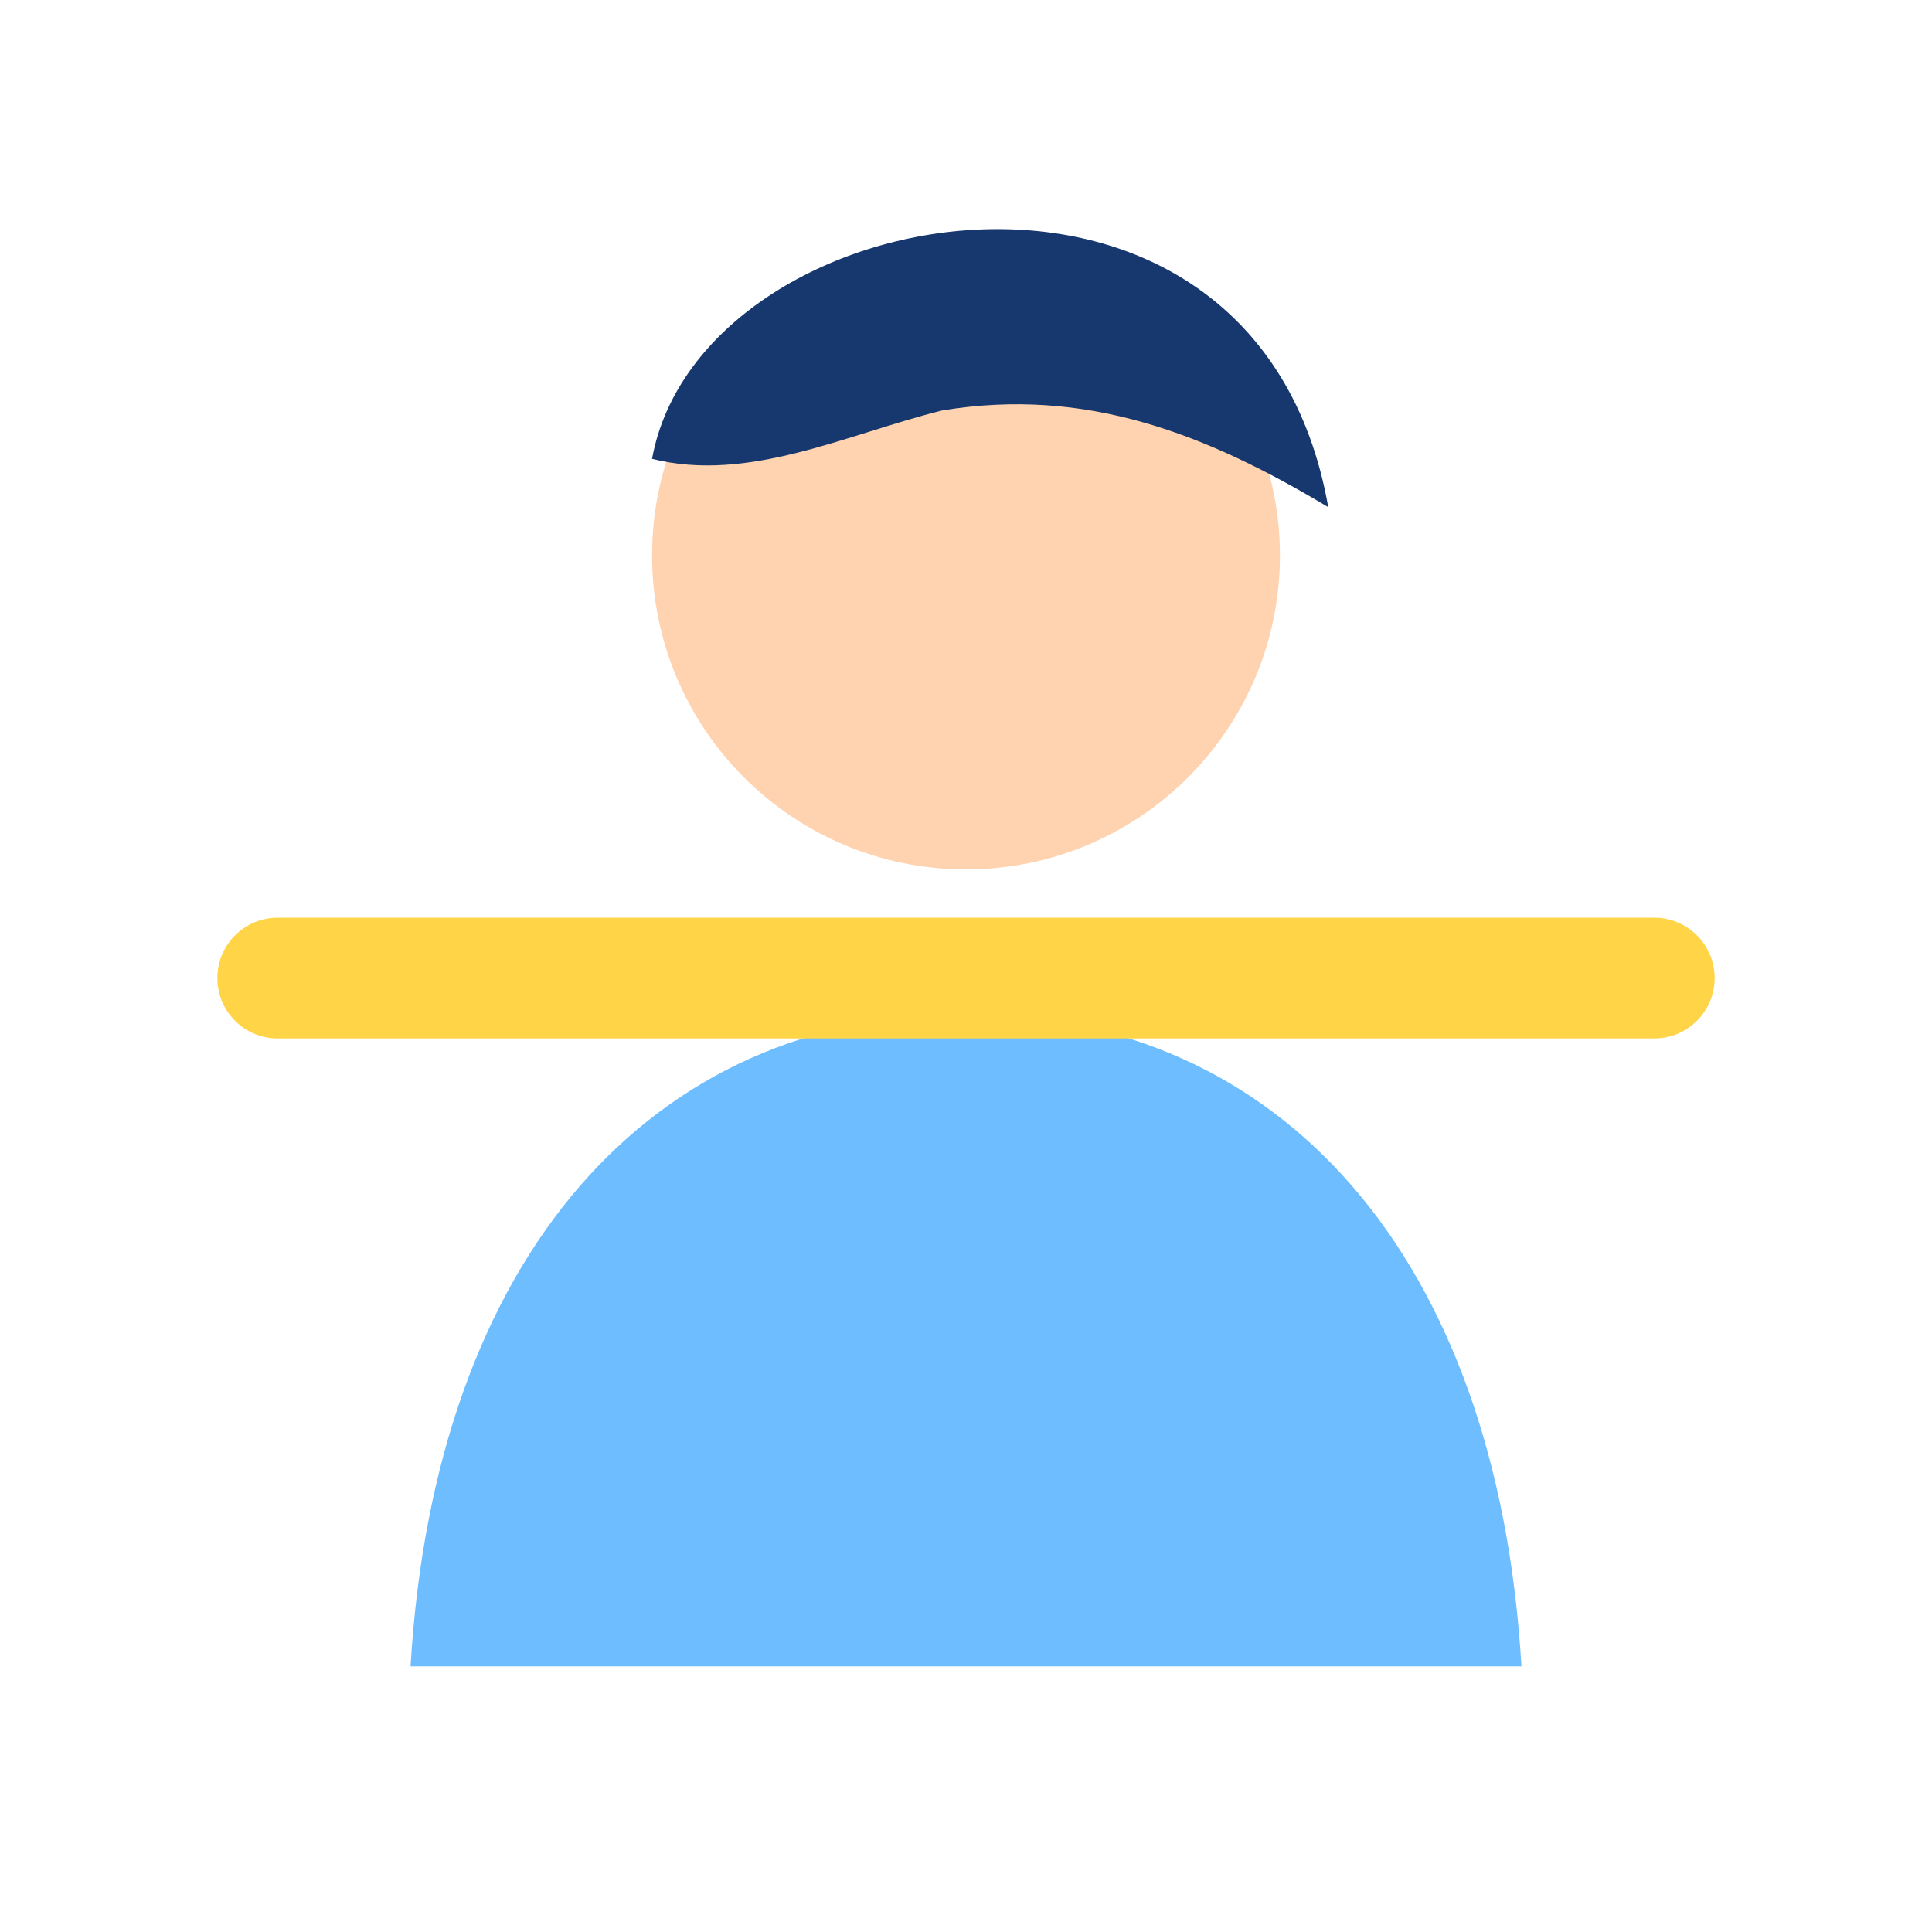
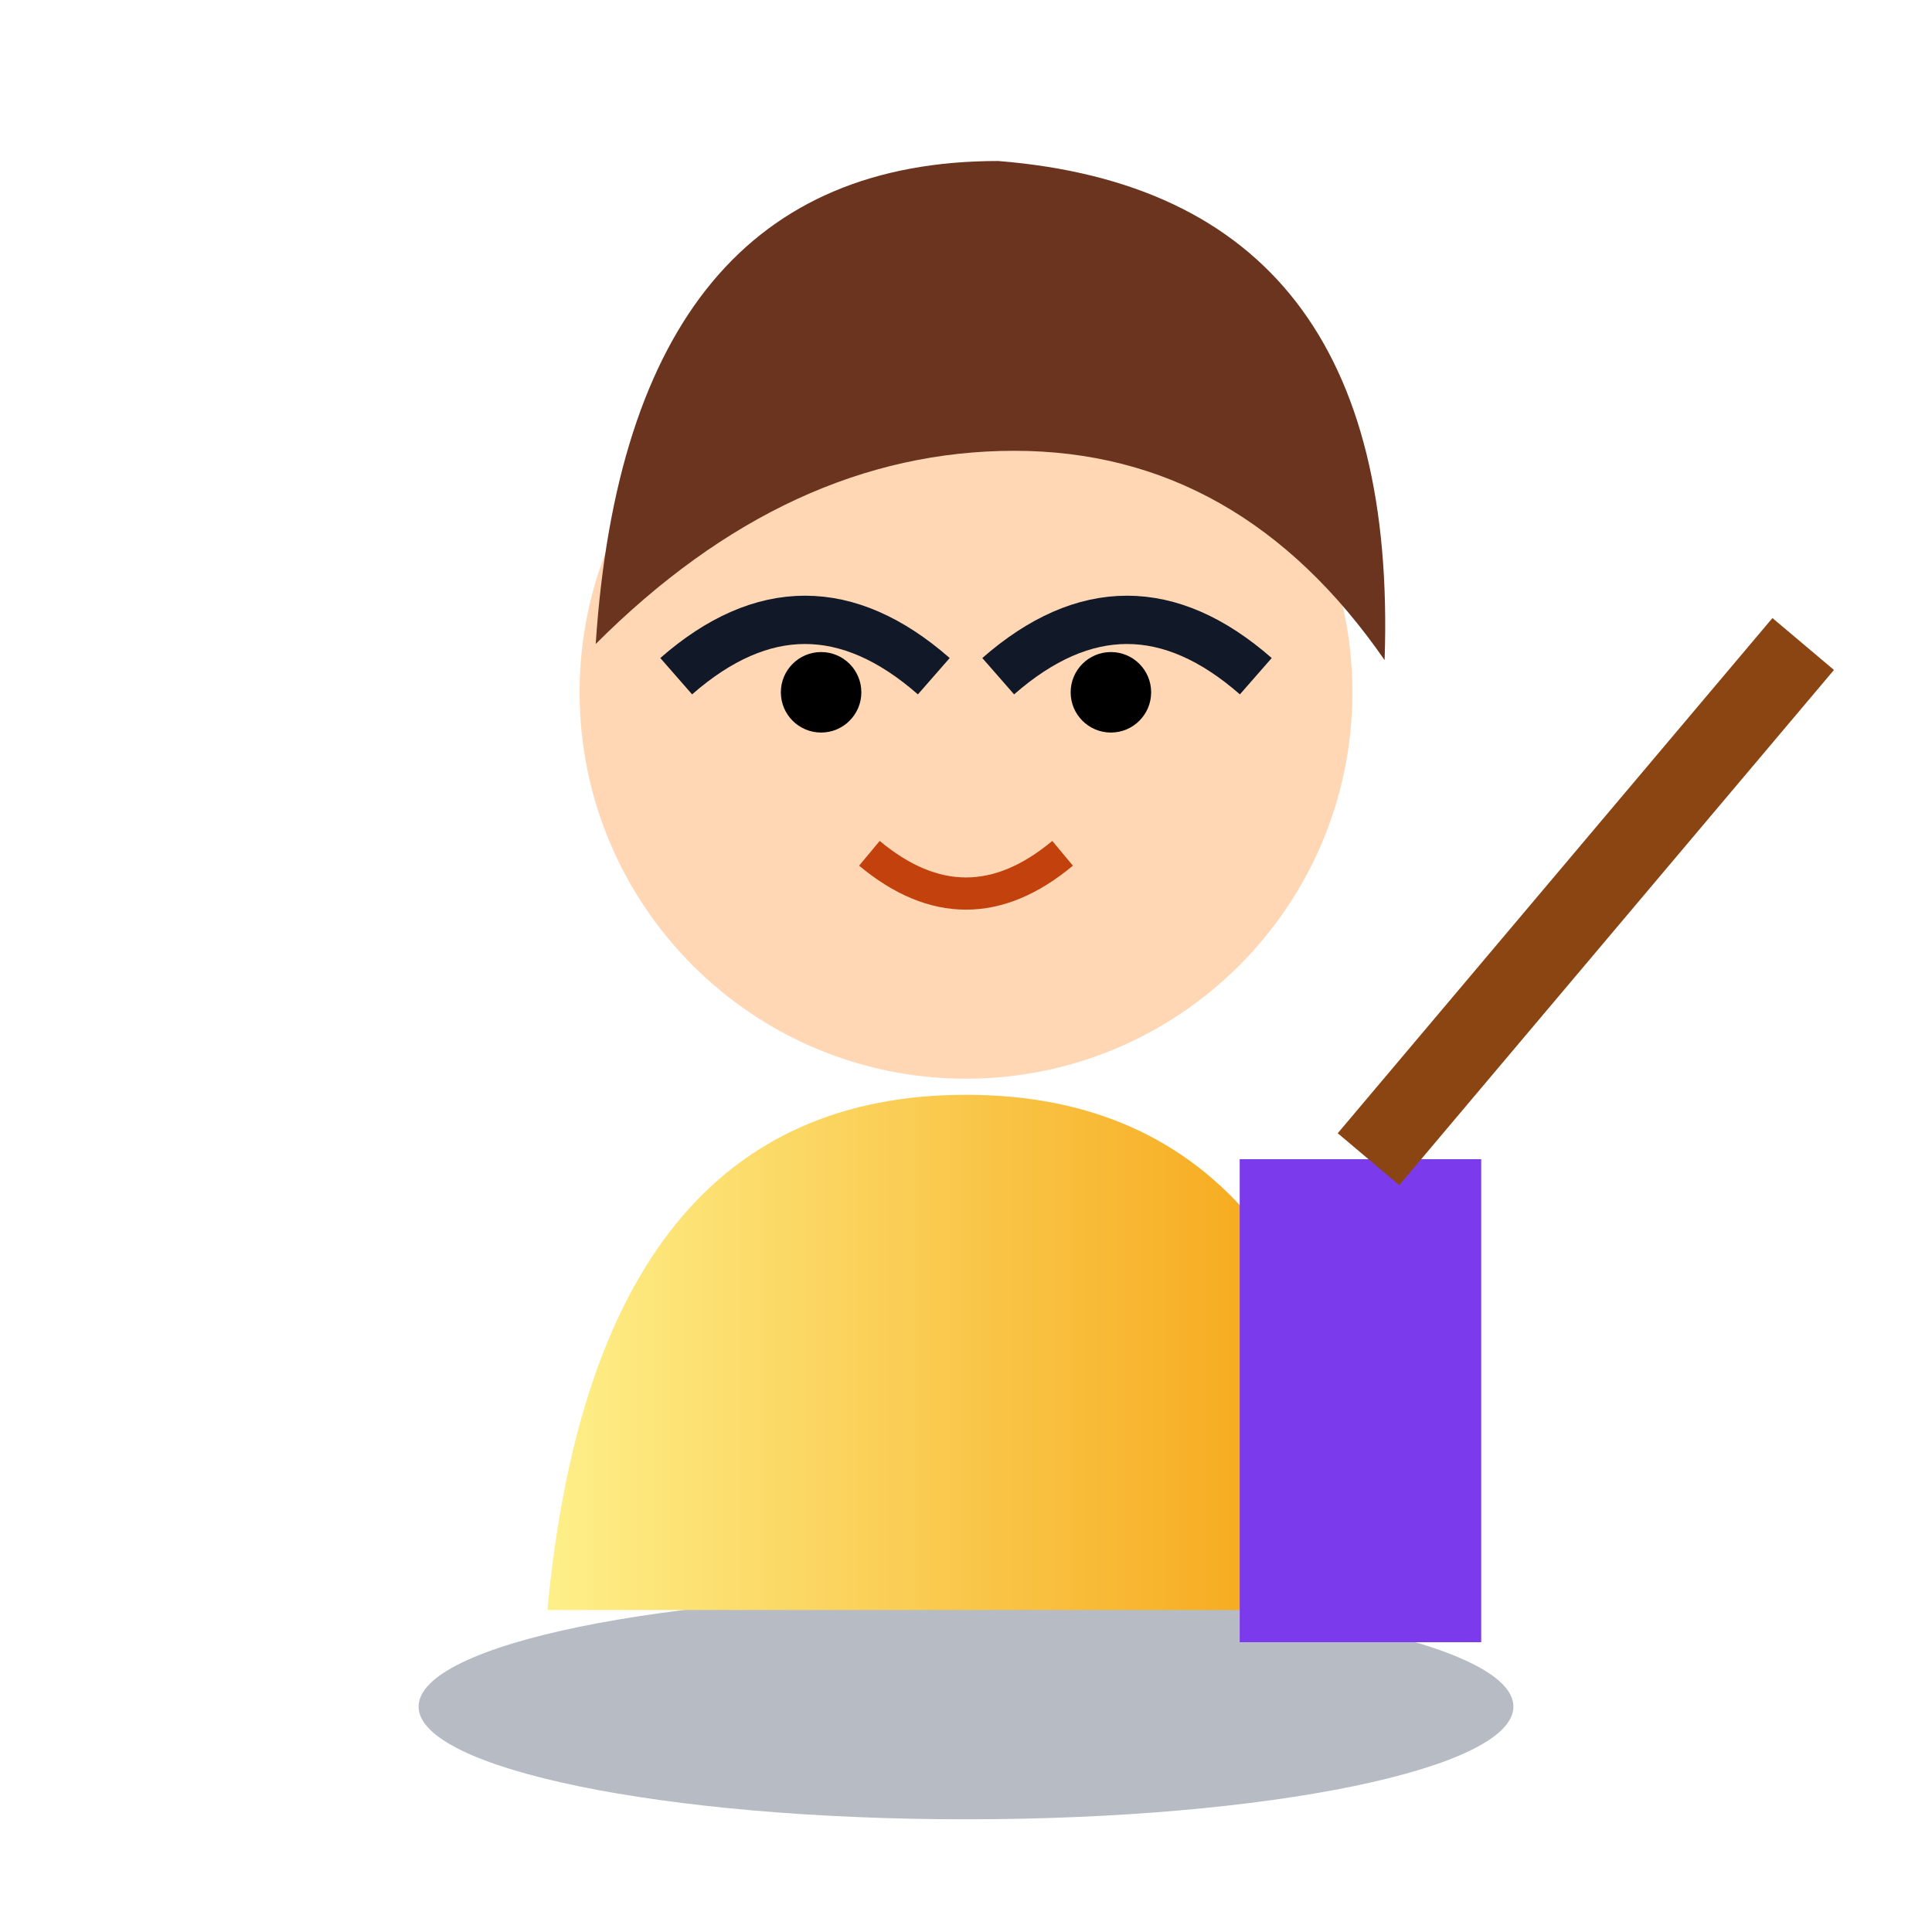
- <svg xmlns="http://www.w3.org/2000/svg" viewBox="0 0 80 80">
-   <circle cx="40" cy="23" r="13" fill="#ffd3b0" />
-   <path fill="#6ebdff" d="M17 69c1-17 10-27 23-27s22 10 23 27z" />
-   <path fill="#17386e" d="M27 19c2-11 25-15 28 2-5-3-10-5-16-4-4 1-8 3-12 2z" />
-   <rect x="9" y="38" width="62" height="5" rx="2.5" fill="#ffd447" />
+ <svg xmlns="http://www.w3.org/2000/svg" viewBox="0 0 120 120">
+   <defs>
+     <linearGradient id="y">
+       <stop stop-color="#fef08a" />
+       <stop offset="1" stop-color="#f59e0b" />
+     </linearGradient>
+   </defs>
+   <ellipse cx="60" cy="106" rx="34" ry="7" fill="#091a38" opacity=".3" />
+   <path d="M34 100q3-32 26-32t26 32" fill="url(#y)" />
+   <circle cx="60" cy="43" r="24" fill="#ffd7b5" />
+   <path d="M37 40q2-30 25-30 25 2 24 31-9-13-23-13-14 0-26 12z" fill="#6b341f" />
+   <path d="M42 42q8-7 16 0M62 42q8-7 16 0" fill="none" stroke="#111827" stroke-width="3" />
+   <circle cx="51" cy="43" r="2.5" />
+   <circle cx="69" cy="43" r="2.5" />
+   <path d="M54 53q6 5 12 0" fill="none" stroke="#c2410c" stroke-width="2" />
+   <path d="M77 72h15v30H77z" fill="#7c3aed" />
+   <path d="M85 72 112 40" stroke="#8b4513" stroke-width="5" />
</svg>
